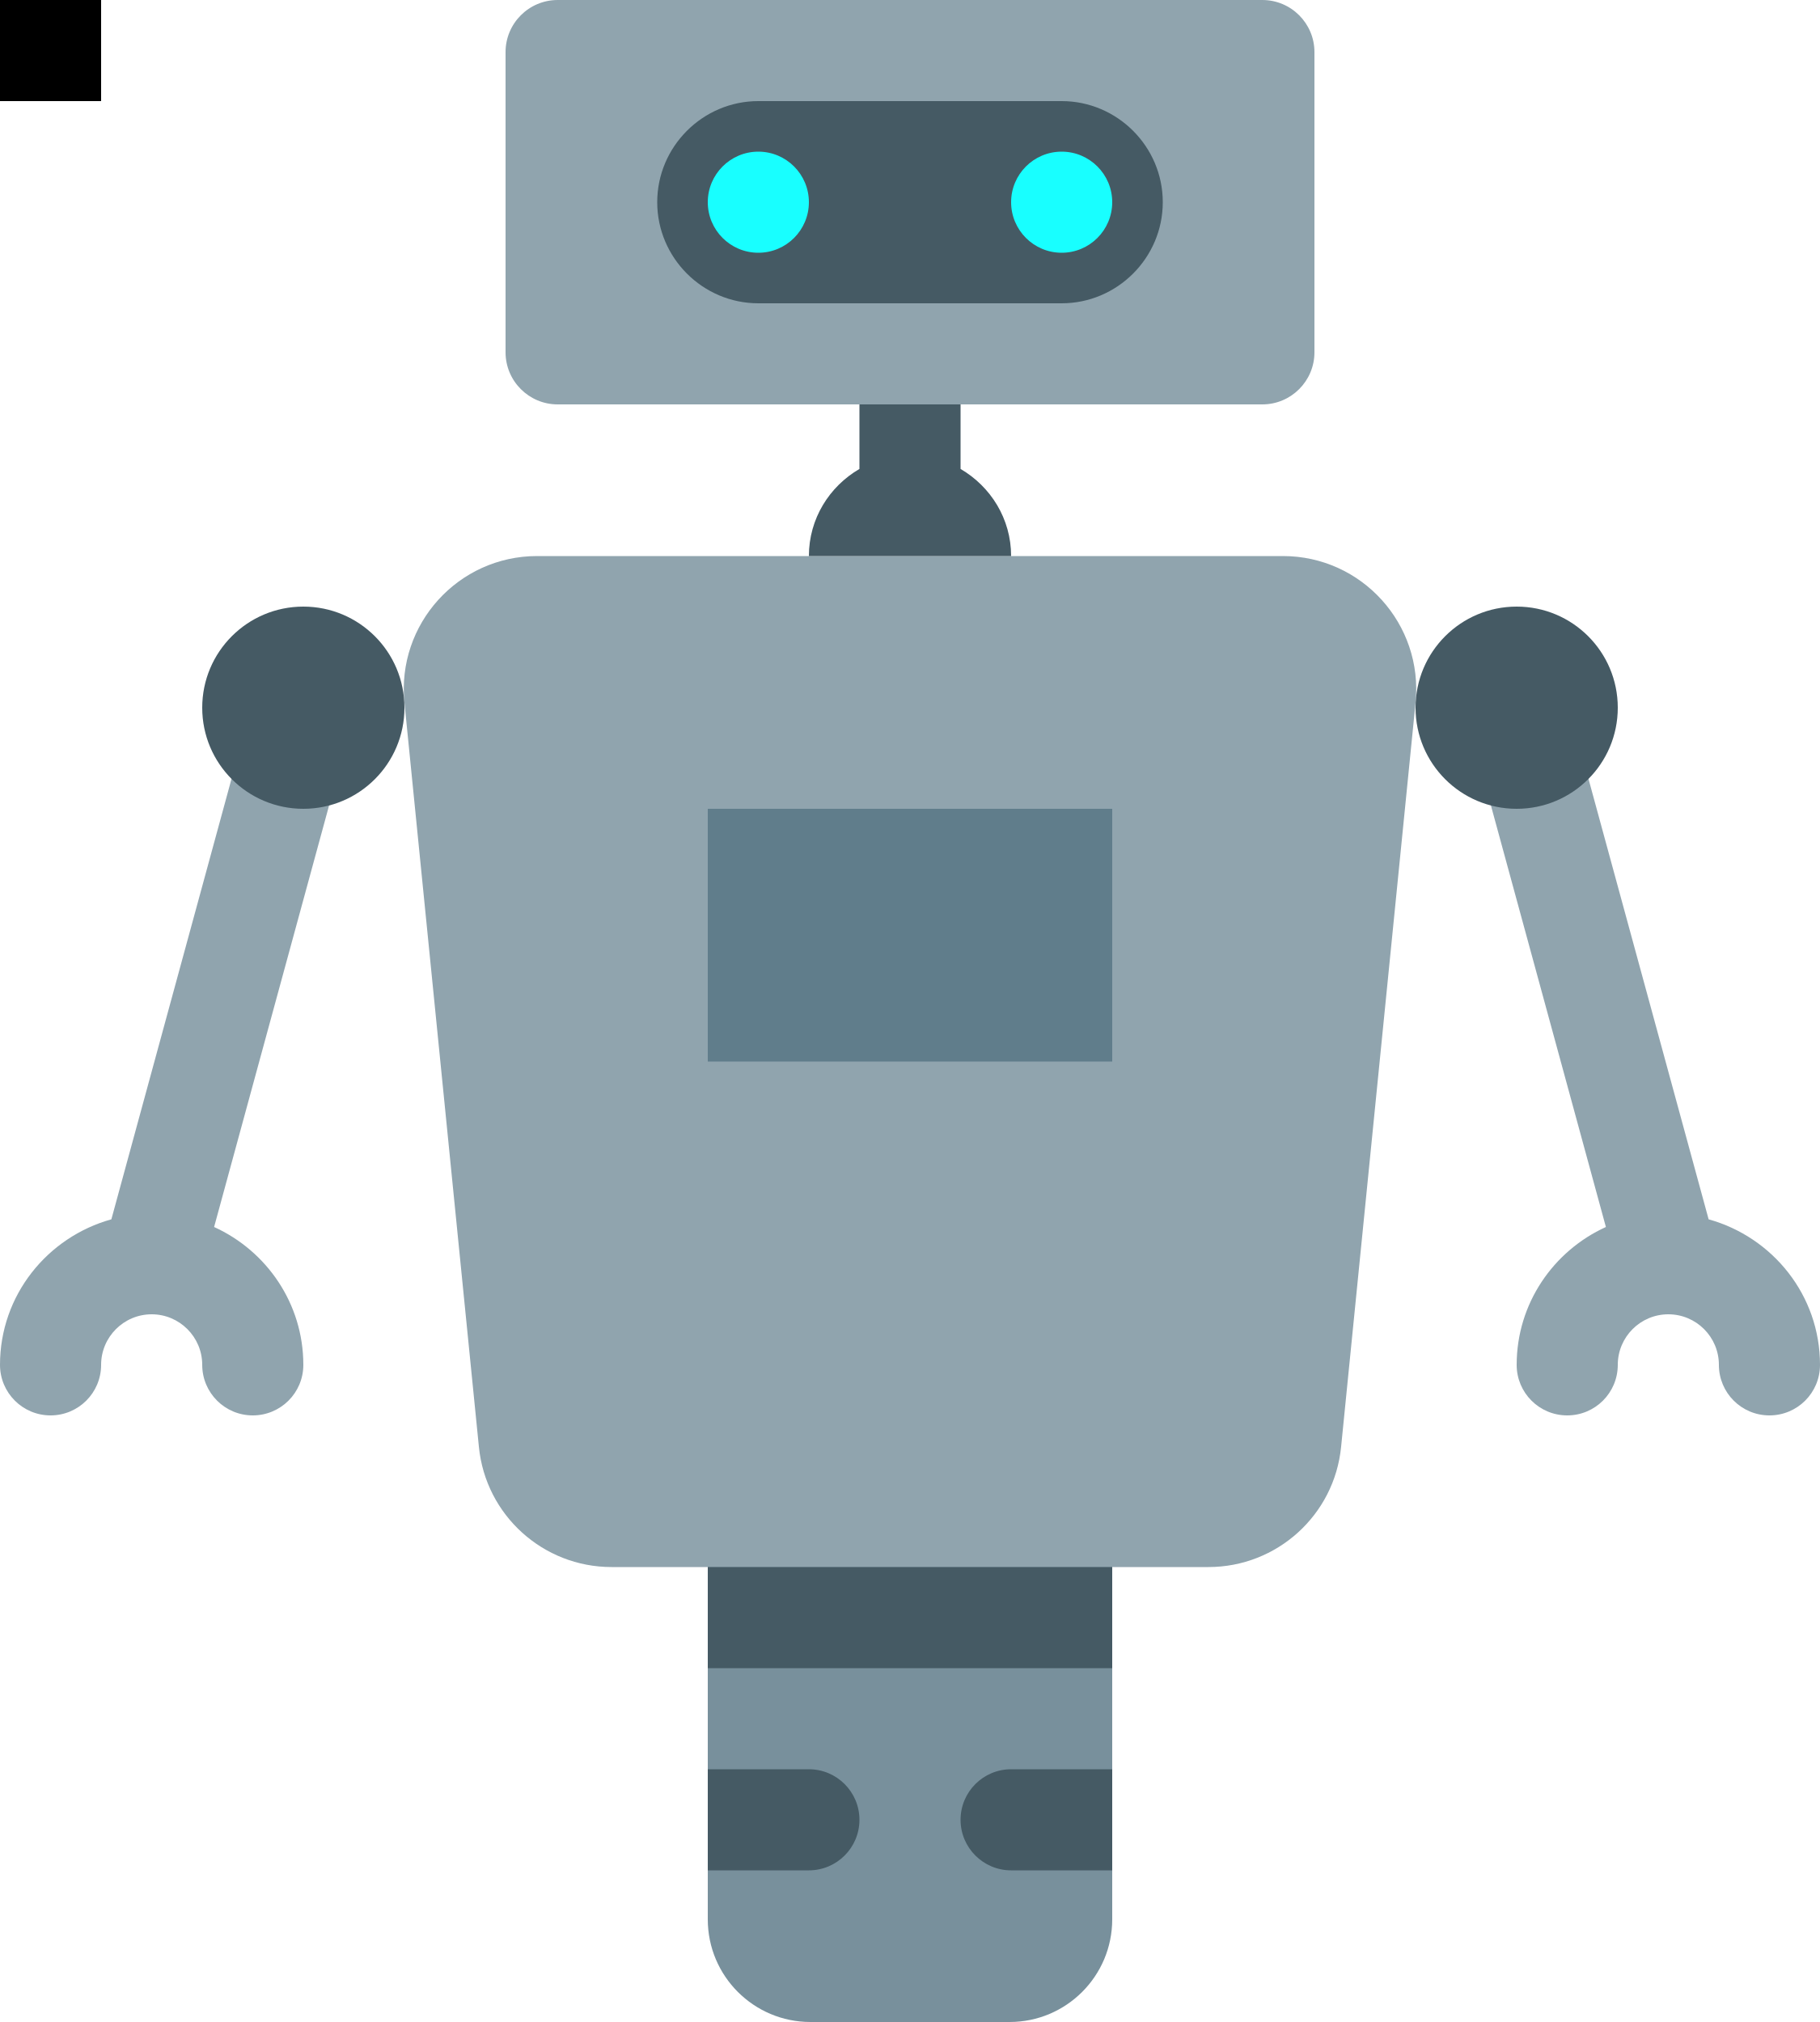
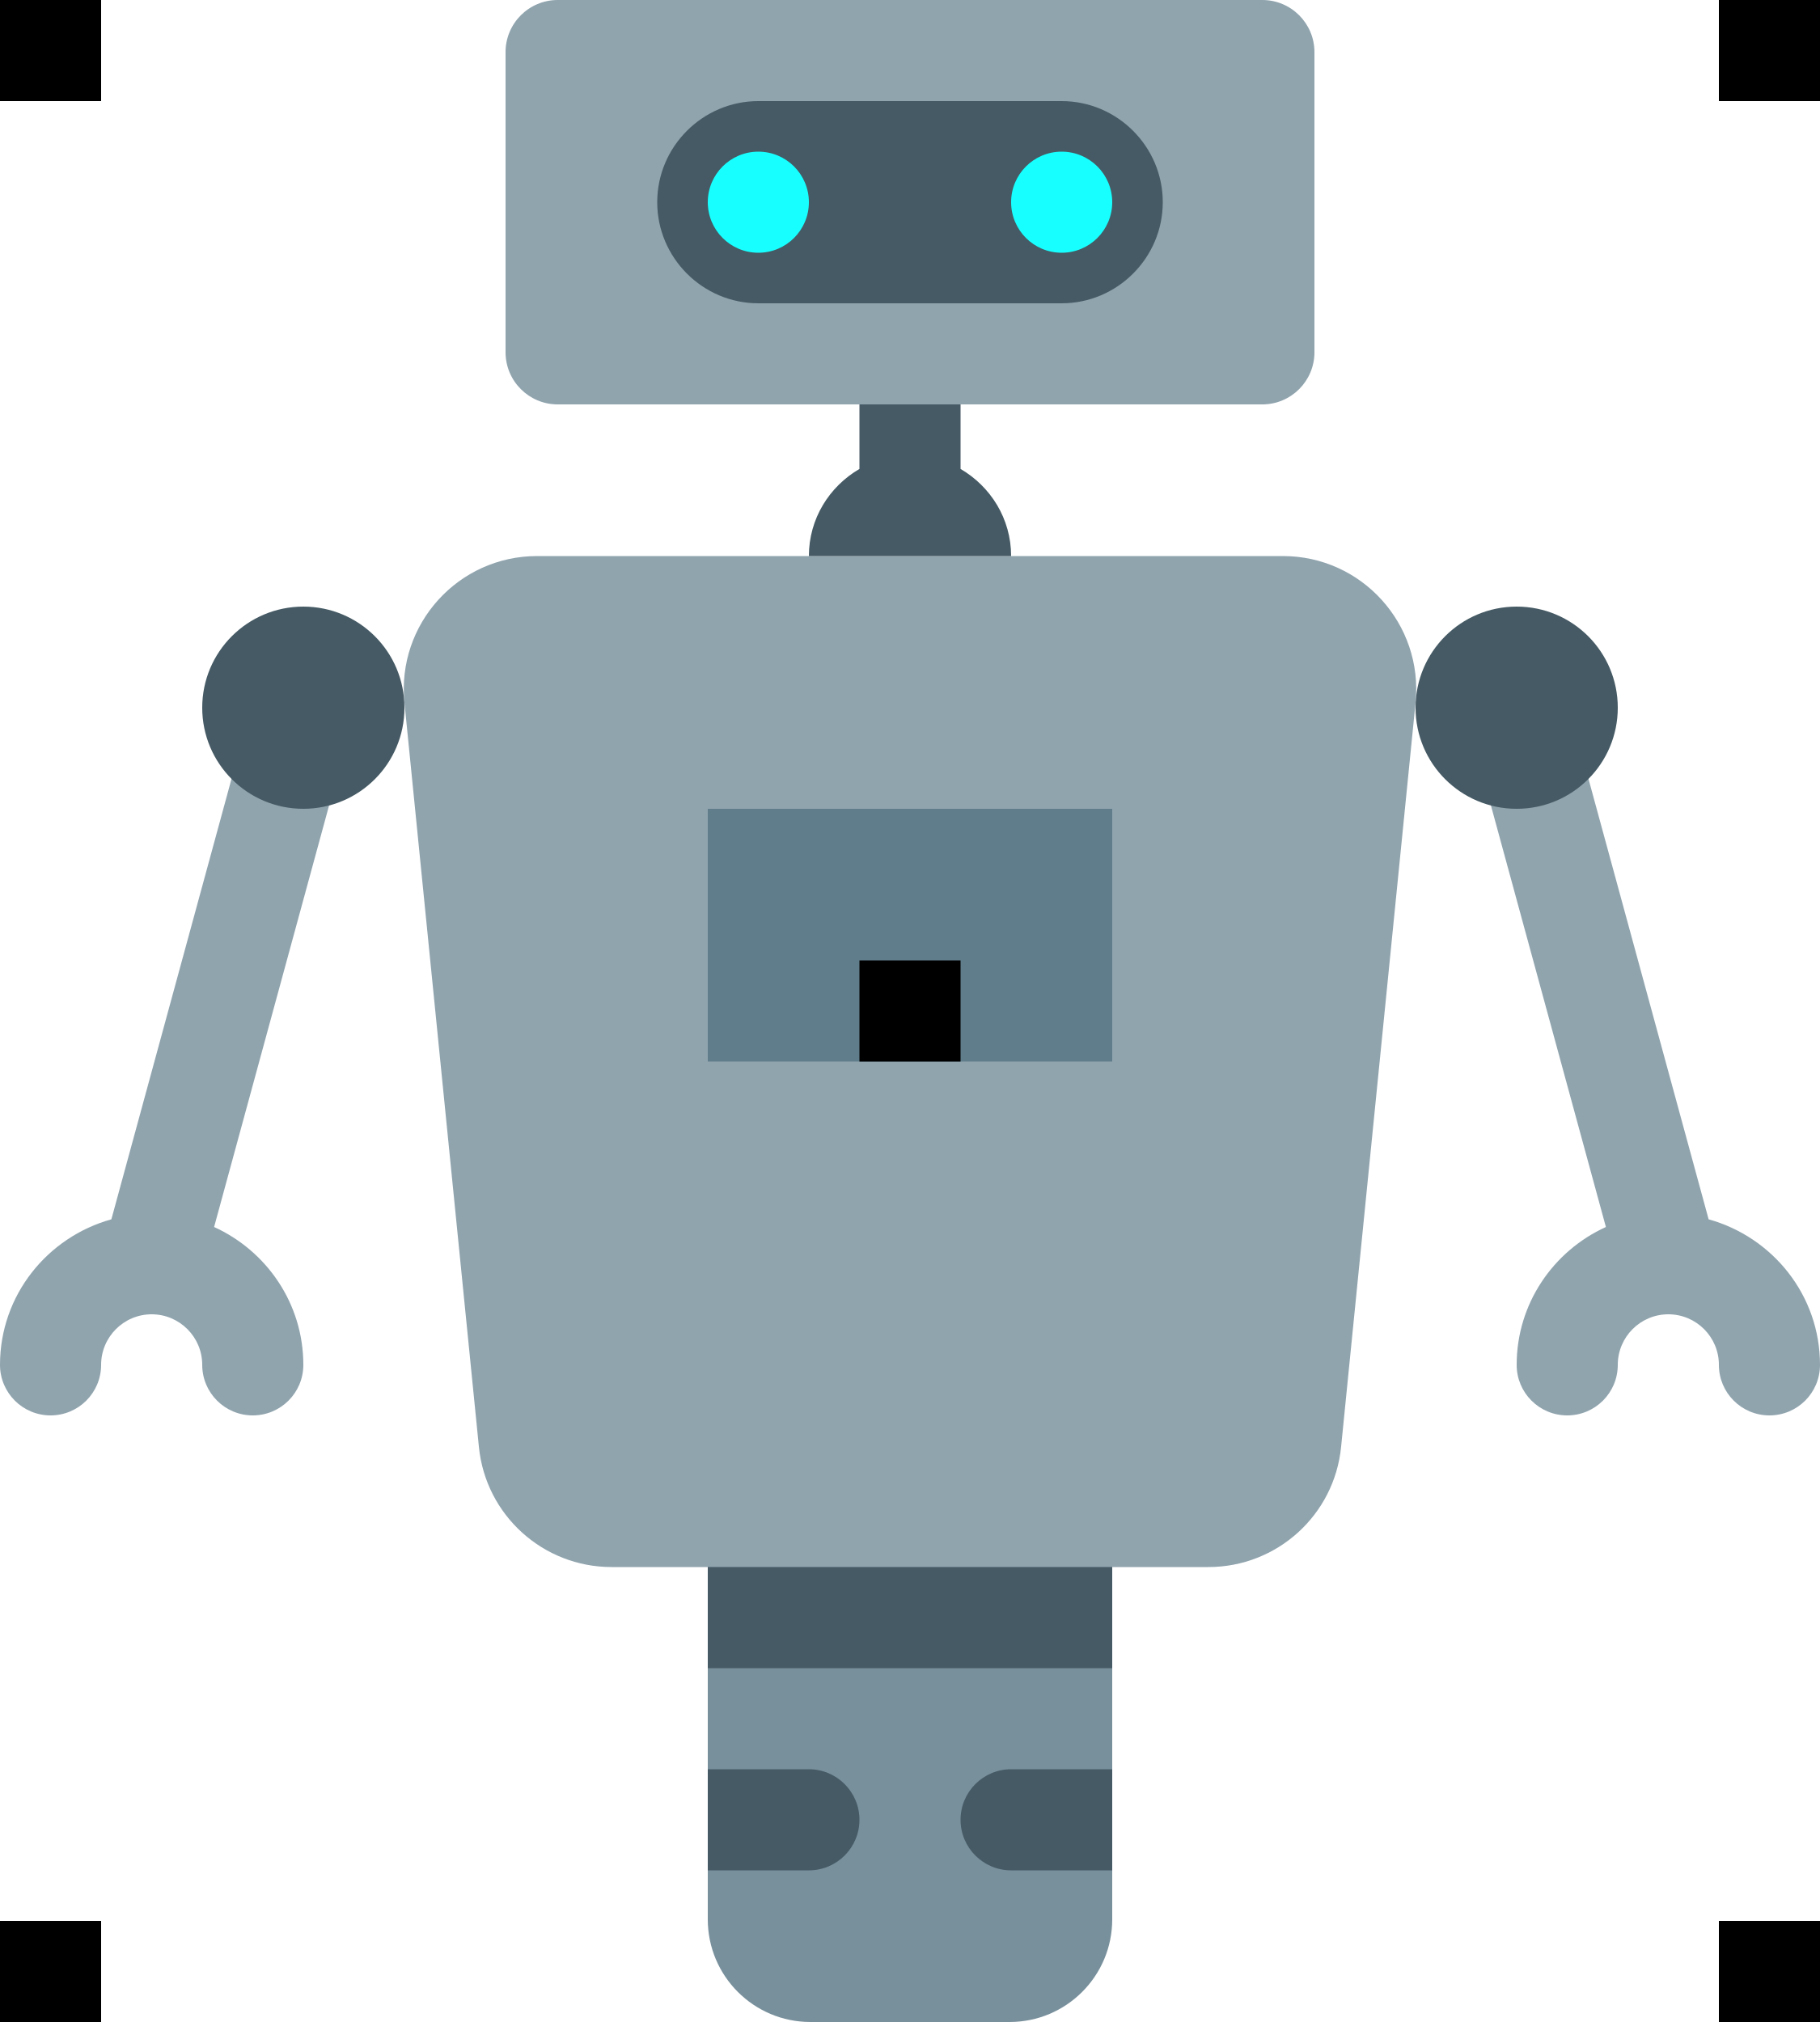
<svg xmlns="http://www.w3.org/2000/svg" version="1.1" id="Layer_1" x="0px" y="0px" viewBox="0 0 36 40" enable-background="new 0 0 48 48" xml:space="preserve" width="36" height="40">
  <defs id="defs15" />
  <g id="g848">
    <path style="fill:#78909c" id="path2" d="M 19.969,40 H 16.031 C 14.909,40 14,39.091 14,37.969 V 26 h 8 V 37.969 C 22,39.091 21.091,40 19.969,40 Z" />
    <path style="fill:#90a4ae" id="path4" d="M 10,6.969 V 1.031 C 10,0.462 10.462,0 11.031,0 H 24.969 C 25.538,0 26,0.462 26,1.031 V 6.969 C 26,7.538 25.538,8 24.969,8 H 11.031 C 10.462,8 10,7.538 10,6.969 Z M 6.263,13.035 C 5.729,12.891 5.18,13.204 5.035,13.737 L 2.203,24.121 C 0.937,24.473 0,25.623 0,27 c 0,0.553 0.448,1 1,1 0.552,0 1,-0.447 1,-1 0,-0.552 0.449,-1 1,-1 0.551,0 1,0.448 1,1 0,0.553 0.448,1 1,1 0.552,0 1,-0.447 1,-1 0,-1.213 -0.727,-2.255 -1.765,-2.727 l 2.73,-10.01 C 7.11,13.73 6.796,13.181 6.263,13.035 Z M 33.797,24.121 30.965,13.737 c -0.146,-0.534 -0.699,-0.845 -1.228,-0.702 -0.533,0.146 -0.848,0.695 -0.702,1.228 l 2.73,10.01 C 30.727,24.745 30,25.787 30,27 c 0,0.553 0.447,1 1,1 0.553,0 1,-0.447 1,-1 0,-0.552 0.448,-1 1,-1 0.552,0 1,0.448 1,1 0,0.553 0.447,1 1,1 0.553,0 1,-0.447 1,-1 0,-1.377 -0.937,-2.527 -2.203,-2.879 z M 25.376,11 H 10.624 c -1.56,0 -2.78,1.347 -2.624,2.9 l 1.473,14.725 C 9.607,29.973 10.742,31 12.097,31 h 11.806 c 1.355,0 2.49,-1.027 2.624,-2.375 L 28,13.9 C 28.155,12.347 26.936,11 25.376,11 Z" />
    <rect style="fill:#607d8b" id="rect6" height="5" width="8" y="16" x="14" />
    <path style="fill:#455a64" id="path8" d="M 21,6 H 15 C 13.9,6 13,5.1 13,4 v 0 c 0,-1.1 0.9,-2 2,-2 h 6 c 1.1,0 2,0.9 2,2 v 0 c 0,1.1 -0.9,2 -2,2 z M 8,14 C 8,12.895 7.105,12 6,12 c -1.105,0 -2,0.895 -2,2 0,1.105 0.895,2 2,2 1.105,0 2,-0.895 2,-2 z M 22,31 h -8 v 2 h 8 z m 0,4 h -2 c -0.552,0 -1,0.448 -1,1 v 0 c 0,0.552 0.448,1 1,1 h 2 z m -5,1 v 0 c 0,-0.552 -0.448,-1 -1,-1 h -2 v 2 h 2 c 0.552,0 1,-0.448 1,-1 z M 30,16 c 1.105,0 2,-0.895 2,-2 0,-1.105 -0.895,-2 -2,-2 -1.105,0 -2,0.895 -2,2 0,1.105 0.895,2 2,2 z M 19,9.277 V 8 H 17 V 9.277 C 16.405,9.623 16,10.261 16,11 h 1 2 1 C 20,10.262 19.595,9.624 19,9.277 Z" />
    <path style="fill:#18ffff" id="path10" d="m 14,4 c 0,-0.552 0.448,-1 1,-1 0.552,0 1,0.448 1,1 0,0.552 -0.448,1 -1,1 -0.552,0 -1,-0.448 -1,-1 z m 7,1 c 0.552,0 1,-0.448 1,-1 0,-0.552 -0.448,-1 -1,-1 -0.552,0 -1,0.448 -1,1 0,0.552 0.448,1 1,1 z" />
  </g>
  <rect style="fill:#000000;fill-opacity:1;stroke:none;stroke-width:0.14;stroke-linecap:square;stroke-linejoin:round;stroke-miterlimit:4;stroke-dasharray:none;stroke-dashoffset:0;stroke-opacity:1;paint-order:stroke fill markers" id="rect850" width="2" height="2" x="0" y="0" />
+   <rect y="38" x="34" height="2" width="2" id="rect818" style="fill:#000000;fill-opacity:1;stroke:none;stroke-width:0.14;stroke-linecap:square;stroke-linejoin:round;stroke-miterlimit:4;stroke-dasharray:none;stroke-dashoffset:0;stroke-opacity:1;paint-order:stroke fill markers" />
+   <rect style="fill:#000000;fill-opacity:1;stroke:none;stroke-width:0.14;stroke-linecap:square;stroke-linejoin:round;stroke-miterlimit:4;stroke-dasharray:none;stroke-dashoffset:0;stroke-opacity:1;paint-order:stroke fill markers" id="rect820" width="2" height="2" x="34" y="0" />
+   <rect y="38" x="0" height="2" width="2" id="rect822" style="fill:#000000;fill-opacity:1;stroke:none;stroke-width:0.14;stroke-linecap:square;stroke-linejoin:round;stroke-miterlimit:4;stroke-dasharray:none;stroke-dashoffset:0;stroke-opacity:1;paint-order:stroke fill markers" />
+   <rect y="19" x="17" height="2" width="2" id="rect824" style="fill:#000000;fill-opacity:1;stroke:none;stroke-width:0.14;stroke-linecap:square;stroke-linejoin:round;stroke-miterlimit:4;stroke-dasharray:none;stroke-dashoffset:0;stroke-opacity:1;paint-order:stroke fill markers" />
</svg>
